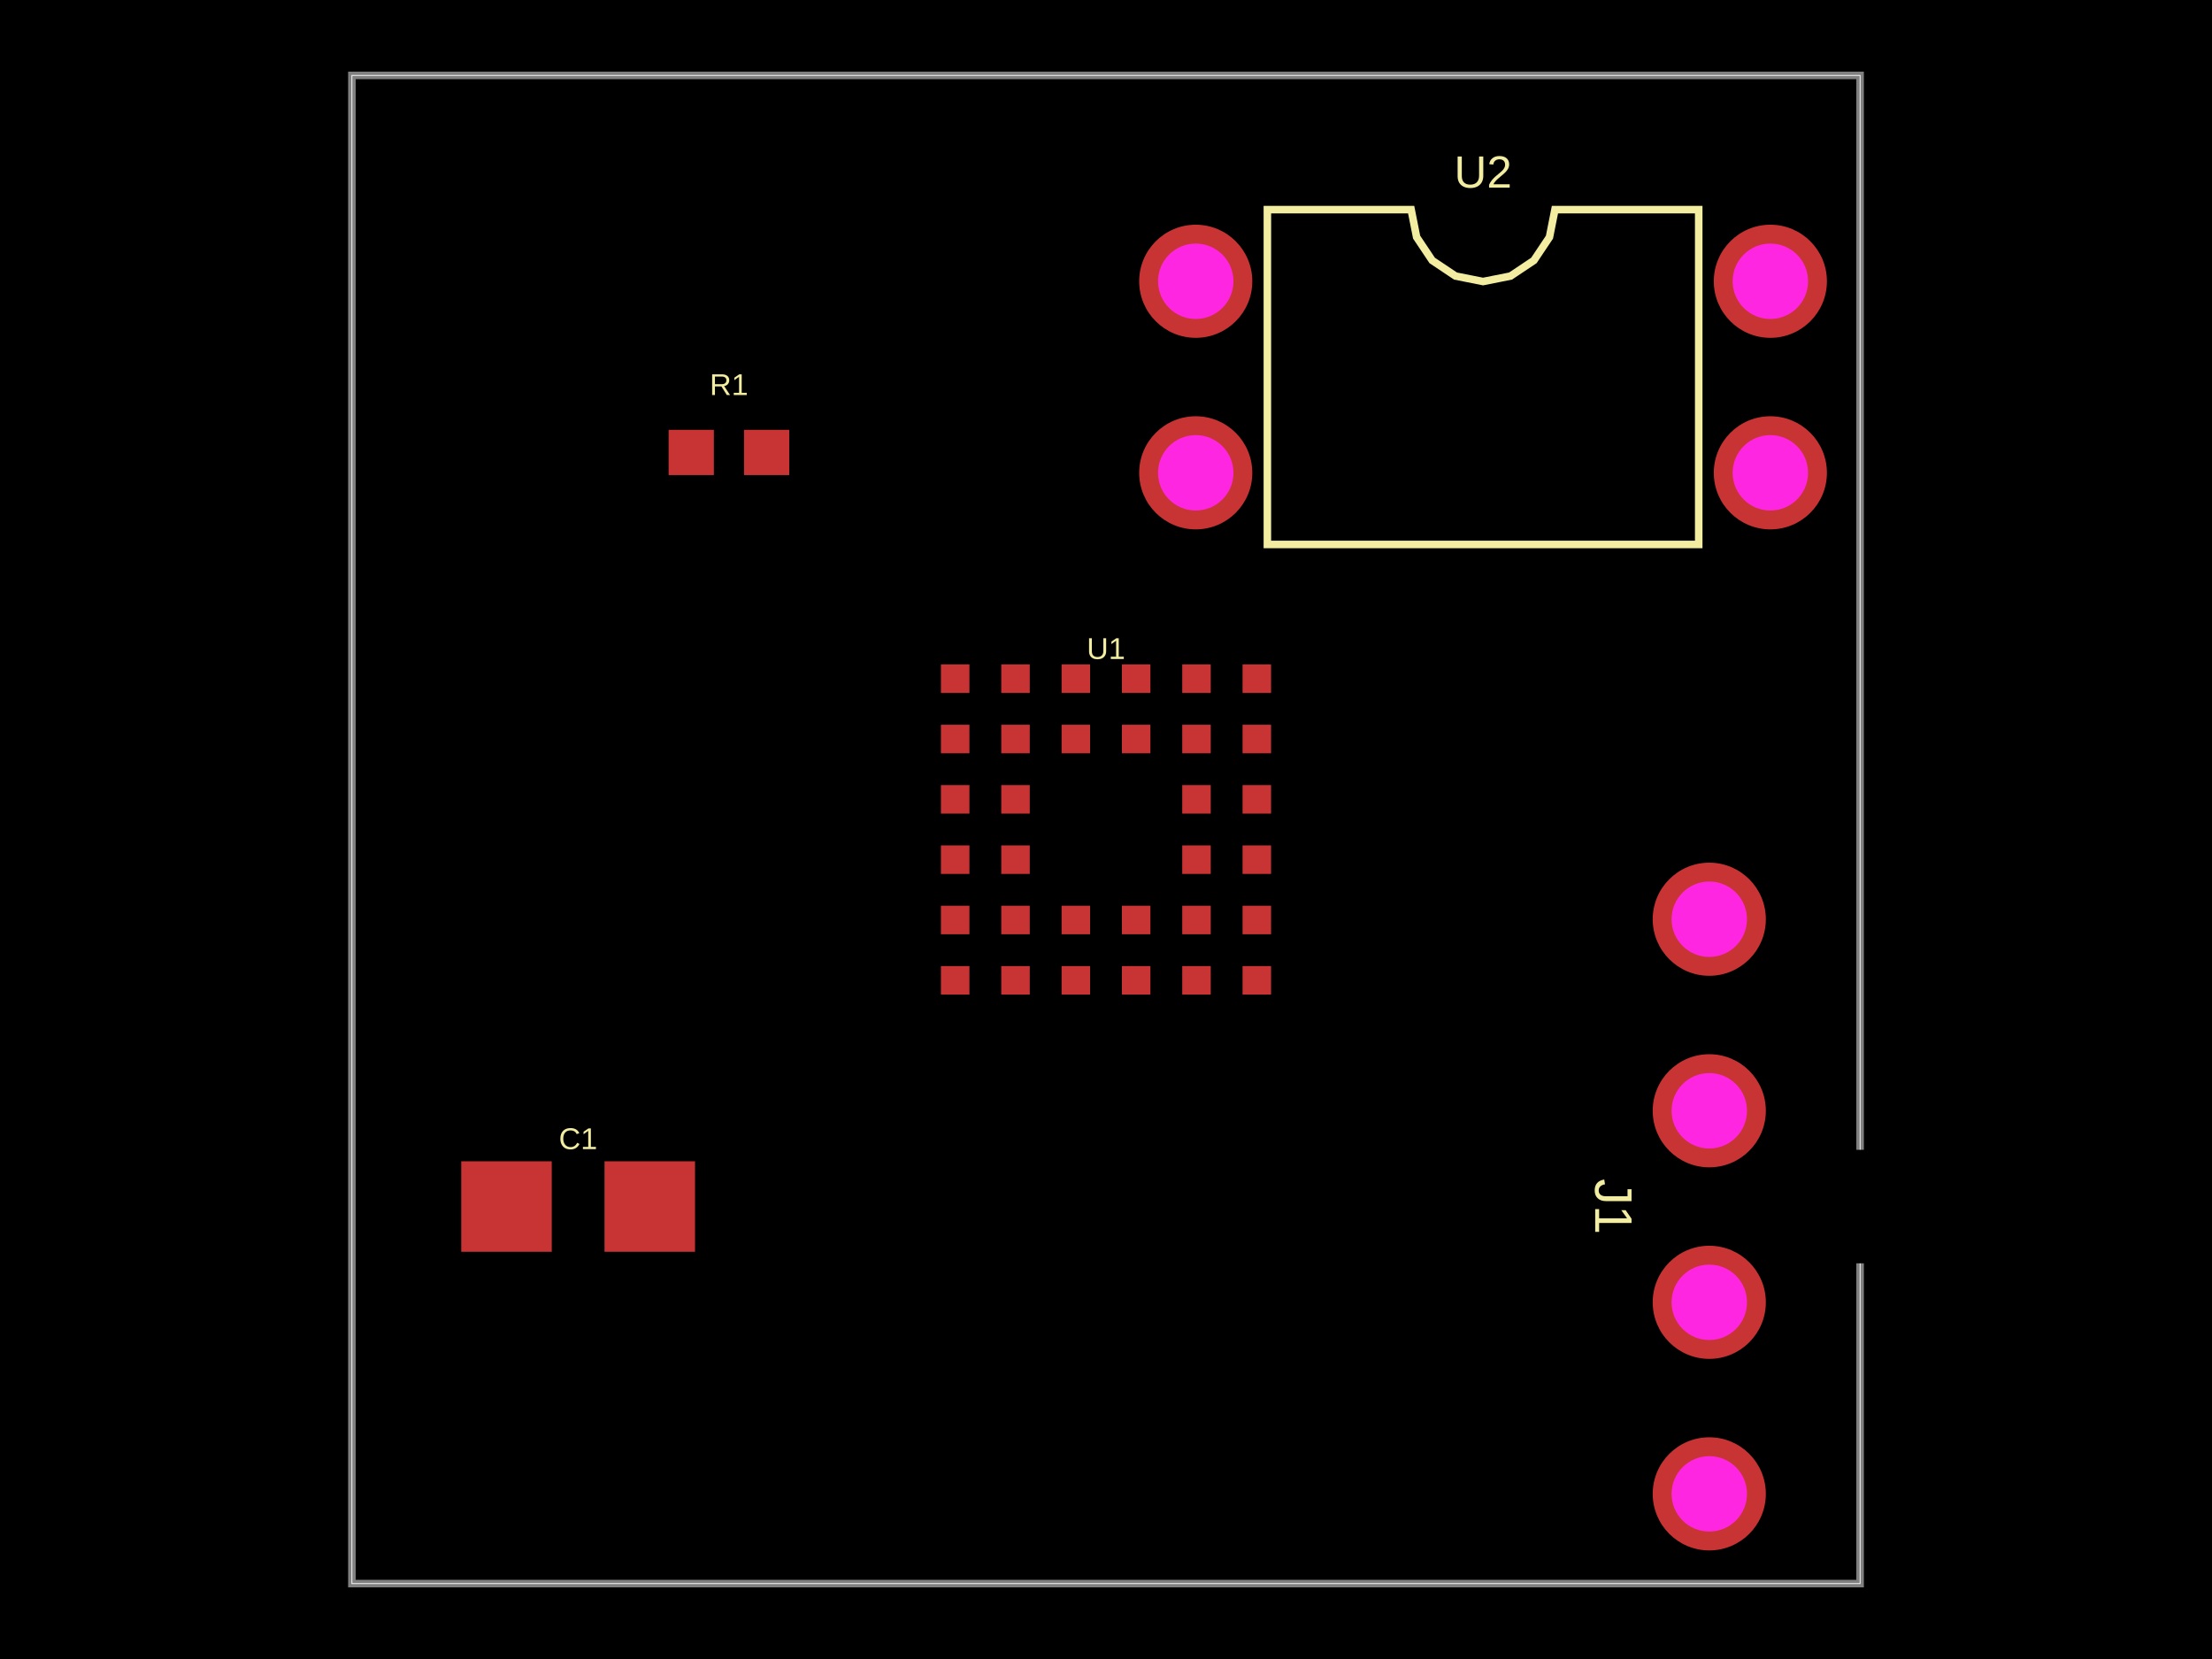
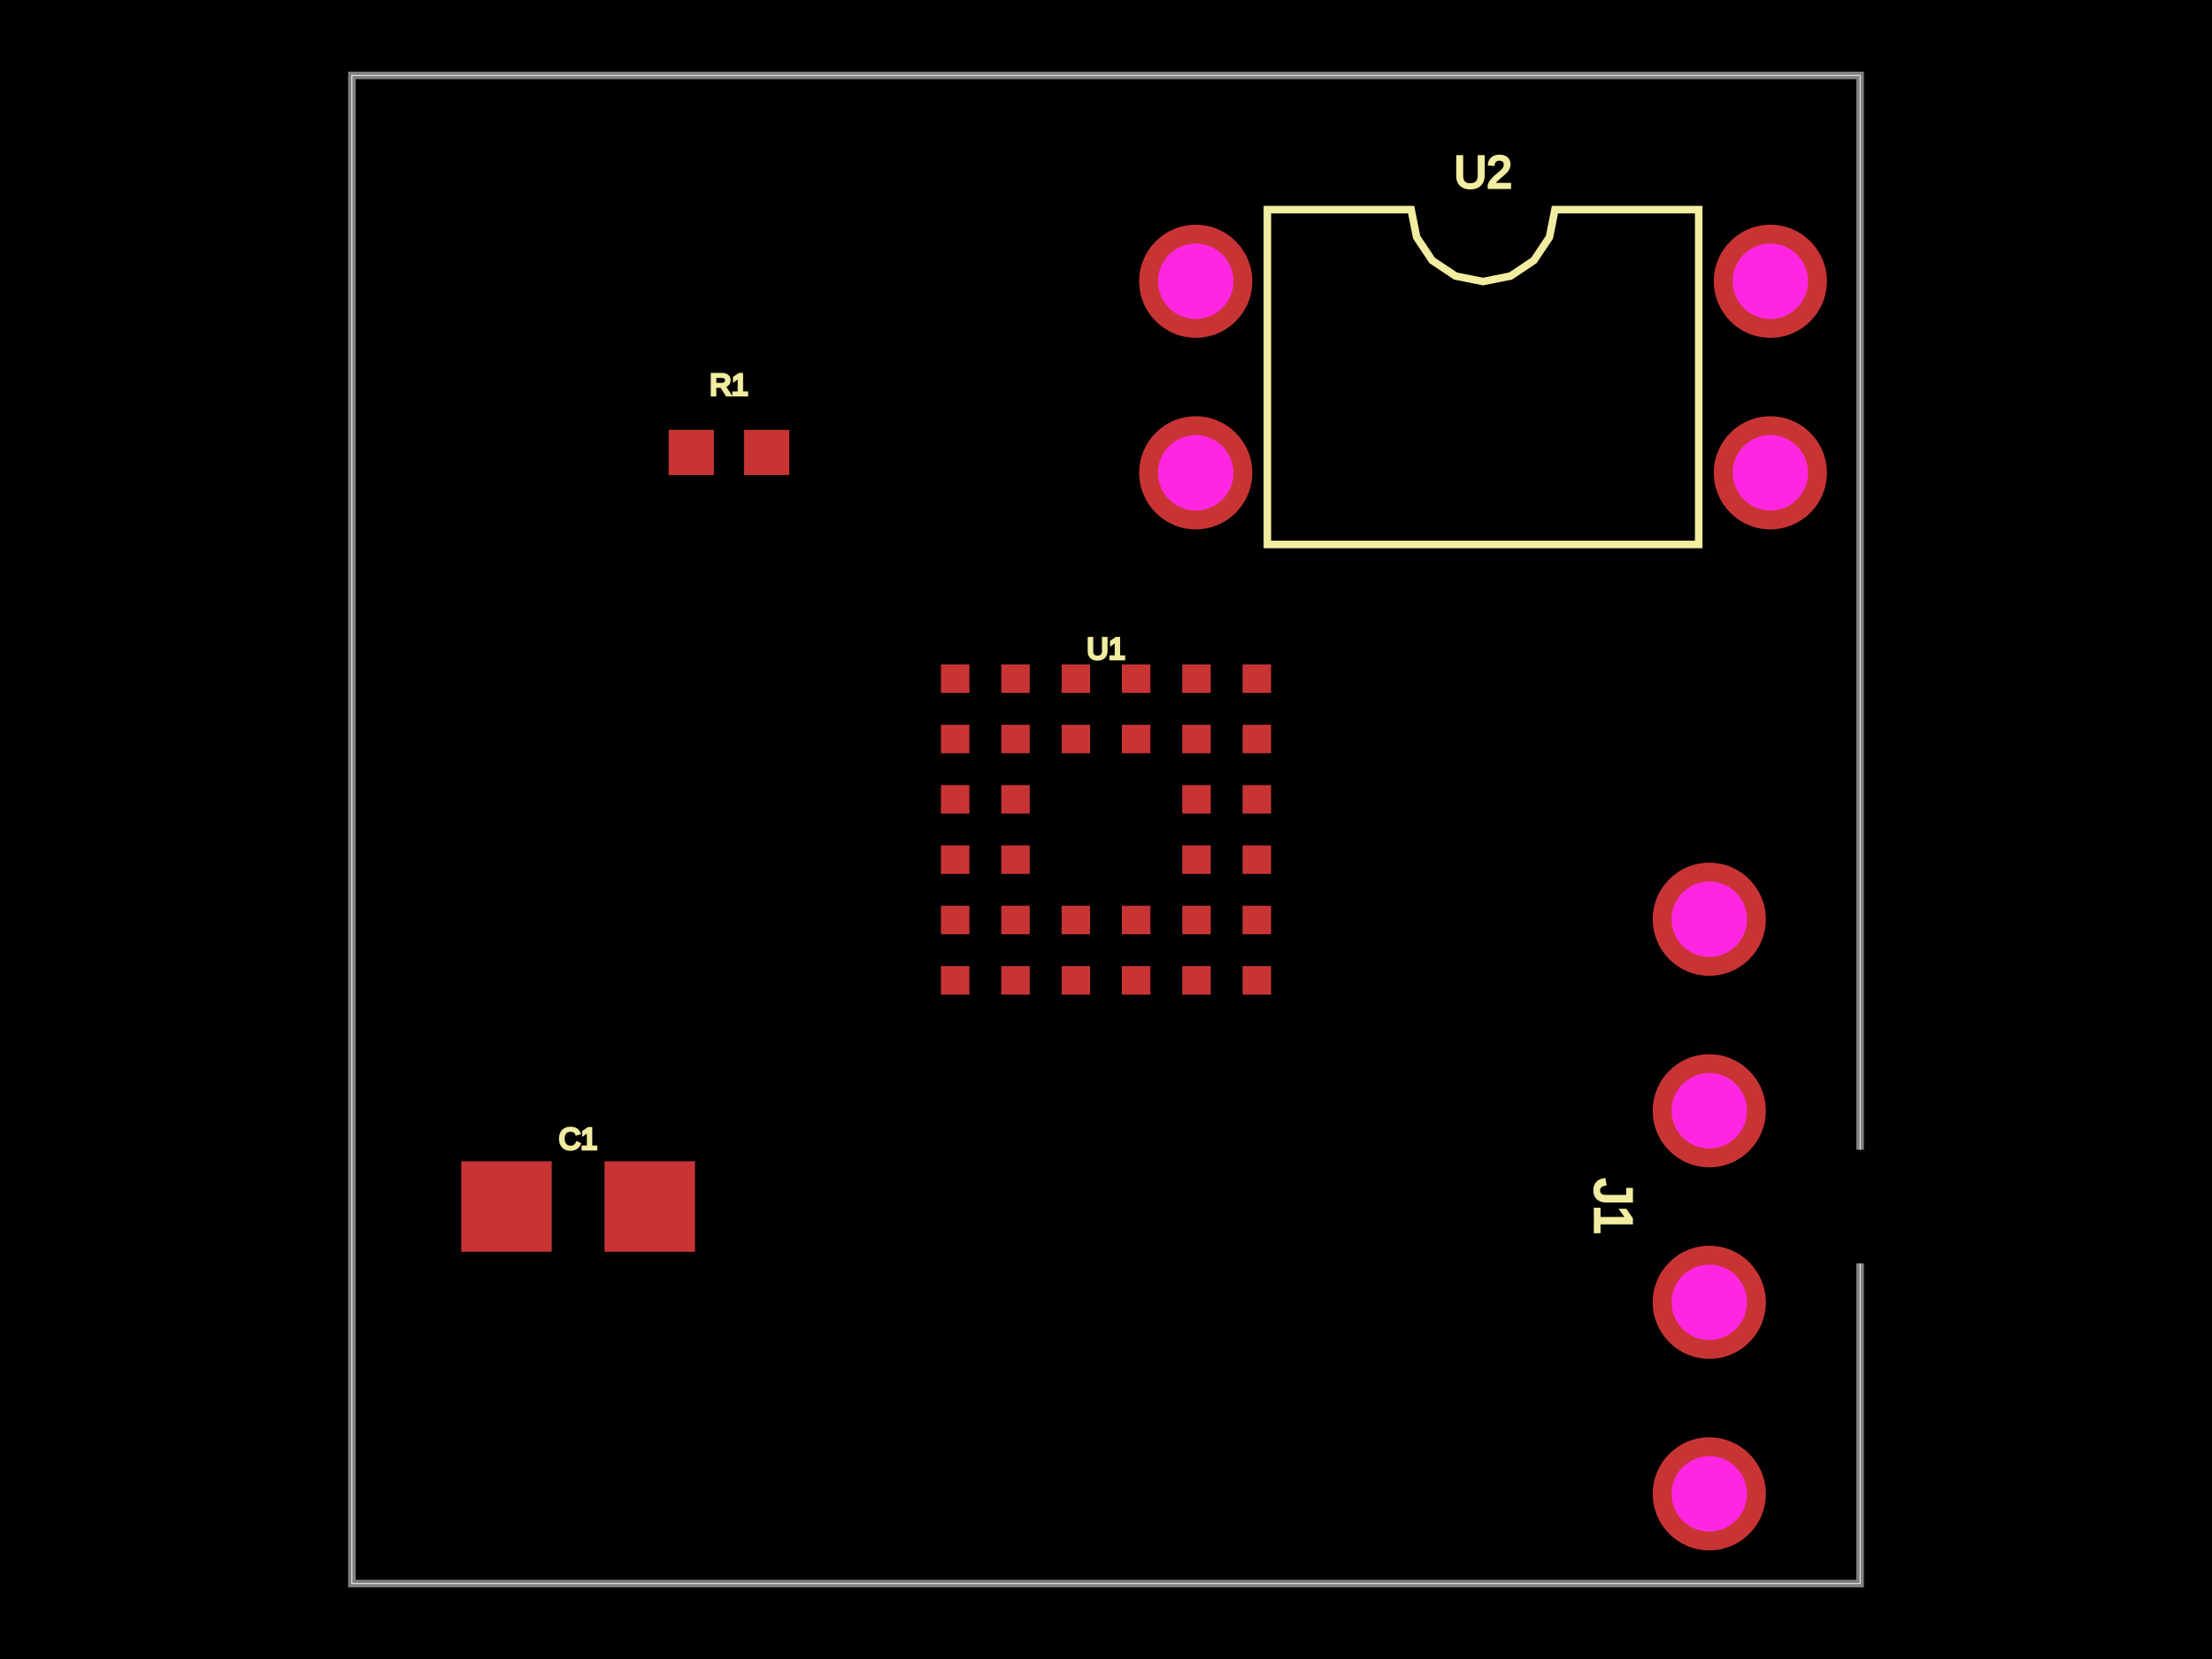
<svg xmlns="http://www.w3.org/2000/svg" width="800" height="600">
  <style />
  <rect class="boundary" x="0" y="0" fill="#000" width="800" height="600" />
  <rect class="pcb-boundary" fill="none" stroke="#fff" stroke-width="0.3" x="127.273" y="27.273" width="545.455" height="545.455" />
  <path class="pcb-board" d="M 127.273 572.727 L 672.727 572.727 L 672.727 27.273 L 127.273 27.273 Z" fill="none" stroke="rgba(255, 255, 255, 0.5)" stroke-width="2.727" />
  <g transform="translate(400, 300) rotate(0) scale(1, -1)">
    <rect class="pcb-component" x="-59.699" y="-59.699" width="119.399" height="119.399" />
    <rect class="pcb-component-outline" x="-59.699" y="-59.699" width="119.399" height="119.399" />
  </g>
  <g transform="translate(263.6364, 163.6364) rotate(0) scale(1, -1)">
    <rect class="pcb-component" x="-21.818" y="-8.182" width="43.636" height="16.364" />
    <rect class="pcb-component-outline" x="-21.818" y="-8.182" width="43.636" height="16.364" />
  </g>
  <g transform="translate(536.3636, 136.3636) rotate(0) scale(1, -1)">
    <rect class="pcb-component" x="-124.364" y="-55.091" width="248.727" height="110.182" />
    <rect class="pcb-component-outline" x="-124.364" y="-55.091" width="248.727" height="110.182" />
  </g>
  <g transform="translate(618.1818, 436.3636) rotate(-90) scale(1, -1)">
    <rect class="pcb-component" x="-20.455" y="-124.364" width="40.909" height="248.727" />
    <rect class="pcb-component-outline" x="-20.455" y="-124.364" width="40.909" height="248.727" />
  </g>
  <g transform="translate(209.0909, 436.3636) rotate(0) scale(1, -1)">
    <rect class="pcb-component" x="-42.273" y="-16.364" width="84.545" height="32.727" />
    <rect class="pcb-component-outline" x="-42.273" y="-16.364" width="84.545" height="32.727" />
  </g>
  <rect class="pcb-pad" fill="rgb(200, 52, 52)" x="340.301" y="240.301" width="10.308" height="10.308" />
  <rect class="pcb-pad" fill="rgb(200, 52, 52)" x="362.119" y="240.301" width="10.308" height="10.308" />
  <rect class="pcb-pad" fill="rgb(200, 52, 52)" x="383.937" y="240.301" width="10.308" height="10.308" />
  <rect class="pcb-pad" fill="rgb(200, 52, 52)" x="405.755" y="240.301" width="10.308" height="10.308" />
  <rect class="pcb-pad" fill="rgb(200, 52, 52)" x="427.573" y="240.301" width="10.308" height="10.308" />
  <rect class="pcb-pad" fill="rgb(200, 52, 52)" x="449.392" y="240.301" width="10.308" height="10.308" />
  <rect class="pcb-pad" fill="rgb(200, 52, 52)" x="340.301" y="262.119" width="10.308" height="10.308" />
  <rect class="pcb-pad" fill="rgb(200, 52, 52)" x="362.119" y="262.119" width="10.308" height="10.308" />
  <rect class="pcb-pad" fill="rgb(200, 52, 52)" x="383.937" y="262.119" width="10.308" height="10.308" />
  <rect class="pcb-pad" fill="rgb(200, 52, 52)" x="405.755" y="262.119" width="10.308" height="10.308" />
  <rect class="pcb-pad" fill="rgb(200, 52, 52)" x="427.573" y="262.119" width="10.308" height="10.308" />
  <rect class="pcb-pad" fill="rgb(200, 52, 52)" x="449.392" y="262.119" width="10.308" height="10.308" />
  <rect class="pcb-pad" fill="rgb(200, 52, 52)" x="340.301" y="283.937" width="10.308" height="10.308" />
  <rect class="pcb-pad" fill="rgb(200, 52, 52)" x="362.119" y="283.937" width="10.308" height="10.308" />
  <rect class="pcb-pad" fill="rgb(200, 52, 52)" x="427.573" y="283.937" width="10.308" height="10.308" />
  <rect class="pcb-pad" fill="rgb(200, 52, 52)" x="449.392" y="283.937" width="10.308" height="10.308" />
  <rect class="pcb-pad" fill="rgb(200, 52, 52)" x="340.301" y="305.755" width="10.308" height="10.308" />
  <rect class="pcb-pad" fill="rgb(200, 52, 52)" x="362.119" y="305.755" width="10.308" height="10.308" />
  <rect class="pcb-pad" fill="rgb(200, 52, 52)" x="427.573" y="305.755" width="10.308" height="10.308" />
  <rect class="pcb-pad" fill="rgb(200, 52, 52)" x="449.392" y="305.755" width="10.308" height="10.308" />
  <rect class="pcb-pad" fill="rgb(200, 52, 52)" x="340.301" y="327.573" width="10.308" height="10.308" />
  <rect class="pcb-pad" fill="rgb(200, 52, 52)" x="362.119" y="327.573" width="10.308" height="10.308" />
  <rect class="pcb-pad" fill="rgb(200, 52, 52)" x="383.937" y="327.573" width="10.308" height="10.308" />
  <rect class="pcb-pad" fill="rgb(200, 52, 52)" x="405.755" y="327.573" width="10.308" height="10.308" />
  <rect class="pcb-pad" fill="rgb(200, 52, 52)" x="427.573" y="327.573" width="10.308" height="10.308" />
  <rect class="pcb-pad" fill="rgb(200, 52, 52)" x="449.392" y="327.573" width="10.308" height="10.308" />
  <rect class="pcb-pad" fill="rgb(200, 52, 52)" x="340.301" y="349.392" width="10.308" height="10.308" />
  <rect class="pcb-pad" fill="rgb(200, 52, 52)" x="362.119" y="349.392" width="10.308" height="10.308" />
  <rect class="pcb-pad" fill="rgb(200, 52, 52)" x="383.937" y="349.392" width="10.308" height="10.308" />
  <rect class="pcb-pad" fill="rgb(200, 52, 52)" x="405.755" y="349.392" width="10.308" height="10.308" />
  <rect class="pcb-pad" fill="rgb(200, 52, 52)" x="427.573" y="349.392" width="10.308" height="10.308" />
  <rect class="pcb-pad" fill="rgb(200, 52, 52)" x="449.392" y="349.392" width="10.308" height="10.308" />
  <rect class="pcb-pad" fill="rgb(200, 52, 52)" x="241.818" y="155.455" width="16.364" height="16.364" />
  <rect class="pcb-pad" fill="rgb(200, 52, 52)" x="269.091" y="155.455" width="16.364" height="16.364" />
  <rect class="pcb-pad" fill="rgb(200, 52, 52)" x="166.818" y="420" width="32.727" height="32.727" />
  <rect class="pcb-pad" fill="rgb(200, 52, 52)" x="218.636" y="420" width="32.727" height="32.727" />
  <path class="pcb-silkscreen pcb-silkscreen-top" d="M 458.364 196.909 L 458.364 75.818 L 510.364 75.818 L 512.343 85.768 L 517.979 94.203 L 526.414 99.839 L 536.364 101.818 L 546.313 99.839 L 554.748 94.203 L 560.385 85.768 L 562.364 75.818 L 614.364 75.818 L 614.364 196.909 L 458.364 196.909 Z" fill="none" stroke="#f2eda1" stroke-width="2.727" data-pcb-component-id="pcb_component_2" data-pcb-silkscreen-path-id="pcb_silkscreen_path_0" />
-   <text x="0" y="0" fill="#f2eda1" font-family="Arial, sans-serif" font-size="10.909" text-anchor="middle" dominant-baseline="central" transform="matrix(1,0,0,1,400,234.5455)" class="pcb-silkscreen-text pcb-silkscreen-top" data-pcb-silkscreen-text-id="pcb_component_0" stroke="#f2eda1" stroke-width="0">U1</text>
-   <text x="0" y="0" fill="#f2eda1" font-family="Arial, sans-serif" font-size="10.909" text-anchor="middle" dominant-baseline="central" transform="matrix(1,0,0,1,263.6364,139.0909)" class="pcb-silkscreen-text pcb-silkscreen-top" data-pcb-silkscreen-text-id="pcb_component_1" stroke="#f2eda1" stroke-width="0">R1</text>
-   <text x="0" y="0" fill="#f2eda1" font-family="Arial, sans-serif" font-size="16.364" text-anchor="middle" dominant-baseline="central" transform="matrix(1,0,0,1,536.3636,62.18182)" class="pcb-silkscreen-text pcb-silkscreen-top" data-pcb-silkscreen-text-id="pcb_component_2" stroke="#f2eda1" stroke-width="0">U2</text>
-   <text x="0" y="0" fill="#f2eda1" font-family="Arial, sans-serif" font-size="19.091" text-anchor="middle" dominant-baseline="central" transform="matrix(6.123233995736766e-17,1,-1,6.123233995736766e-17,583.5455,436.3636)" class="pcb-silkscreen-text pcb-silkscreen-top" data-pcb-silkscreen-text-id="pcb_component_3" stroke="#f2eda1" stroke-width="0">J1</text>
-   <text x="0" y="0" fill="#f2eda1" font-family="Arial, sans-serif" font-size="10.909" text-anchor="middle" dominant-baseline="central" transform="matrix(1,0,0,1,209.0909,411.8182)" class="pcb-silkscreen-text pcb-silkscreen-top" data-pcb-silkscreen-text-id="pcb_component_4" stroke="#f2eda1" stroke-width="0">C1</text>
+   <text x="0" y="0" fill="#f2eda1" font-family="Arial, sans-serif" font-size="10.909" text-anchor="middle" dominant-baseline="central" transform="matrix(1,0,0,1,400,234.5455)" class="pcb-silkscreen-text pcb-silkscreen-top" data-pcb-silkscreen-text-id="pcb_component_0" stroke="#f2eda1">U1</text>
+   <text x="0" y="0" fill="#f2eda1" font-family="Arial, sans-serif" font-size="10.909" text-anchor="middle" dominant-baseline="central" transform="matrix(1,0,0,1,263.6364,139.0909)" class="pcb-silkscreen-text pcb-silkscreen-top" data-pcb-silkscreen-text-id="pcb_component_1" stroke="#f2eda1">R1</text>
+   <text x="0" y="0" fill="#f2eda1" font-family="Arial, sans-serif" font-size="16.364" text-anchor="middle" dominant-baseline="central" transform="matrix(1,0,0,1,536.3636,62.18182)" class="pcb-silkscreen-text pcb-silkscreen-top" data-pcb-silkscreen-text-id="pcb_component_2" stroke="#f2eda1">U2</text>
+   <text x="0" y="0" fill="#f2eda1" font-family="Arial, sans-serif" font-size="19.091" text-anchor="middle" dominant-baseline="central" transform="matrix(6.123233995736766e-17,1,-1,6.123233995736766e-17,583.5455,436.3636)" class="pcb-silkscreen-text pcb-silkscreen-top" data-pcb-silkscreen-text-id="pcb_component_3" stroke="#f2eda1">J1</text>
+   <text x="0" y="0" fill="#f2eda1" font-family="Arial, sans-serif" font-size="10.909" text-anchor="middle" dominant-baseline="central" transform="matrix(1,0,0,1,209.0909,411.8182)" class="pcb-silkscreen-text pcb-silkscreen-top" data-pcb-silkscreen-text-id="pcb_component_4" stroke="#f2eda1">C1</text>
  <g>
    <circle class="pcb-hole-outer" fill="rgb(200, 52, 52)" cx="432.455" cy="101.727" r="20.455" />
    <circle class="pcb-hole-inner" fill="rgb(255, 38, 226)" cx="432.455" cy="101.727" r="13.636" />
  </g>
  <g>
    <circle class="pcb-hole-outer" fill="rgb(200, 52, 52)" cx="432.455" cy="171" r="20.455" />
    <circle class="pcb-hole-inner" fill="rgb(255, 38, 226)" cx="432.455" cy="171" r="13.636" />
  </g>
  <g>
    <circle class="pcb-hole-outer" fill="rgb(200, 52, 52)" cx="640.273" cy="171" r="20.455" />
    <circle class="pcb-hole-inner" fill="rgb(255, 38, 226)" cx="640.273" cy="171" r="13.636" />
  </g>
  <g>
    <circle class="pcb-hole-outer" fill="rgb(200, 52, 52)" cx="640.273" cy="101.727" r="20.455" />
    <circle class="pcb-hole-inner" fill="rgb(255, 38, 226)" cx="640.273" cy="101.727" r="13.636" />
  </g>
  <g>
    <circle class="pcb-hole-outer" fill="rgb(200, 52, 52)" cx="618.182" cy="540.273" r="20.455" />
    <circle class="pcb-hole-inner" fill="rgb(255, 38, 226)" cx="618.182" cy="540.273" r="13.636" />
  </g>
  <g>
    <circle class="pcb-hole-outer" fill="rgb(200, 52, 52)" cx="618.182" cy="471" r="20.455" />
    <circle class="pcb-hole-inner" fill="rgb(255, 38, 226)" cx="618.182" cy="471" r="13.636" />
  </g>
  <g>
    <circle class="pcb-hole-outer" fill="rgb(200, 52, 52)" cx="618.182" cy="401.727" r="20.455" />
    <circle class="pcb-hole-inner" fill="rgb(255, 38, 226)" cx="618.182" cy="401.727" r="13.636" />
  </g>
  <g>
    <circle class="pcb-hole-outer" fill="rgb(200, 52, 52)" cx="618.182" cy="332.455" r="20.455" />
    <circle class="pcb-hole-inner" fill="rgb(255, 38, 226)" cx="618.182" cy="332.455" r="13.636" />
  </g>
</svg>
